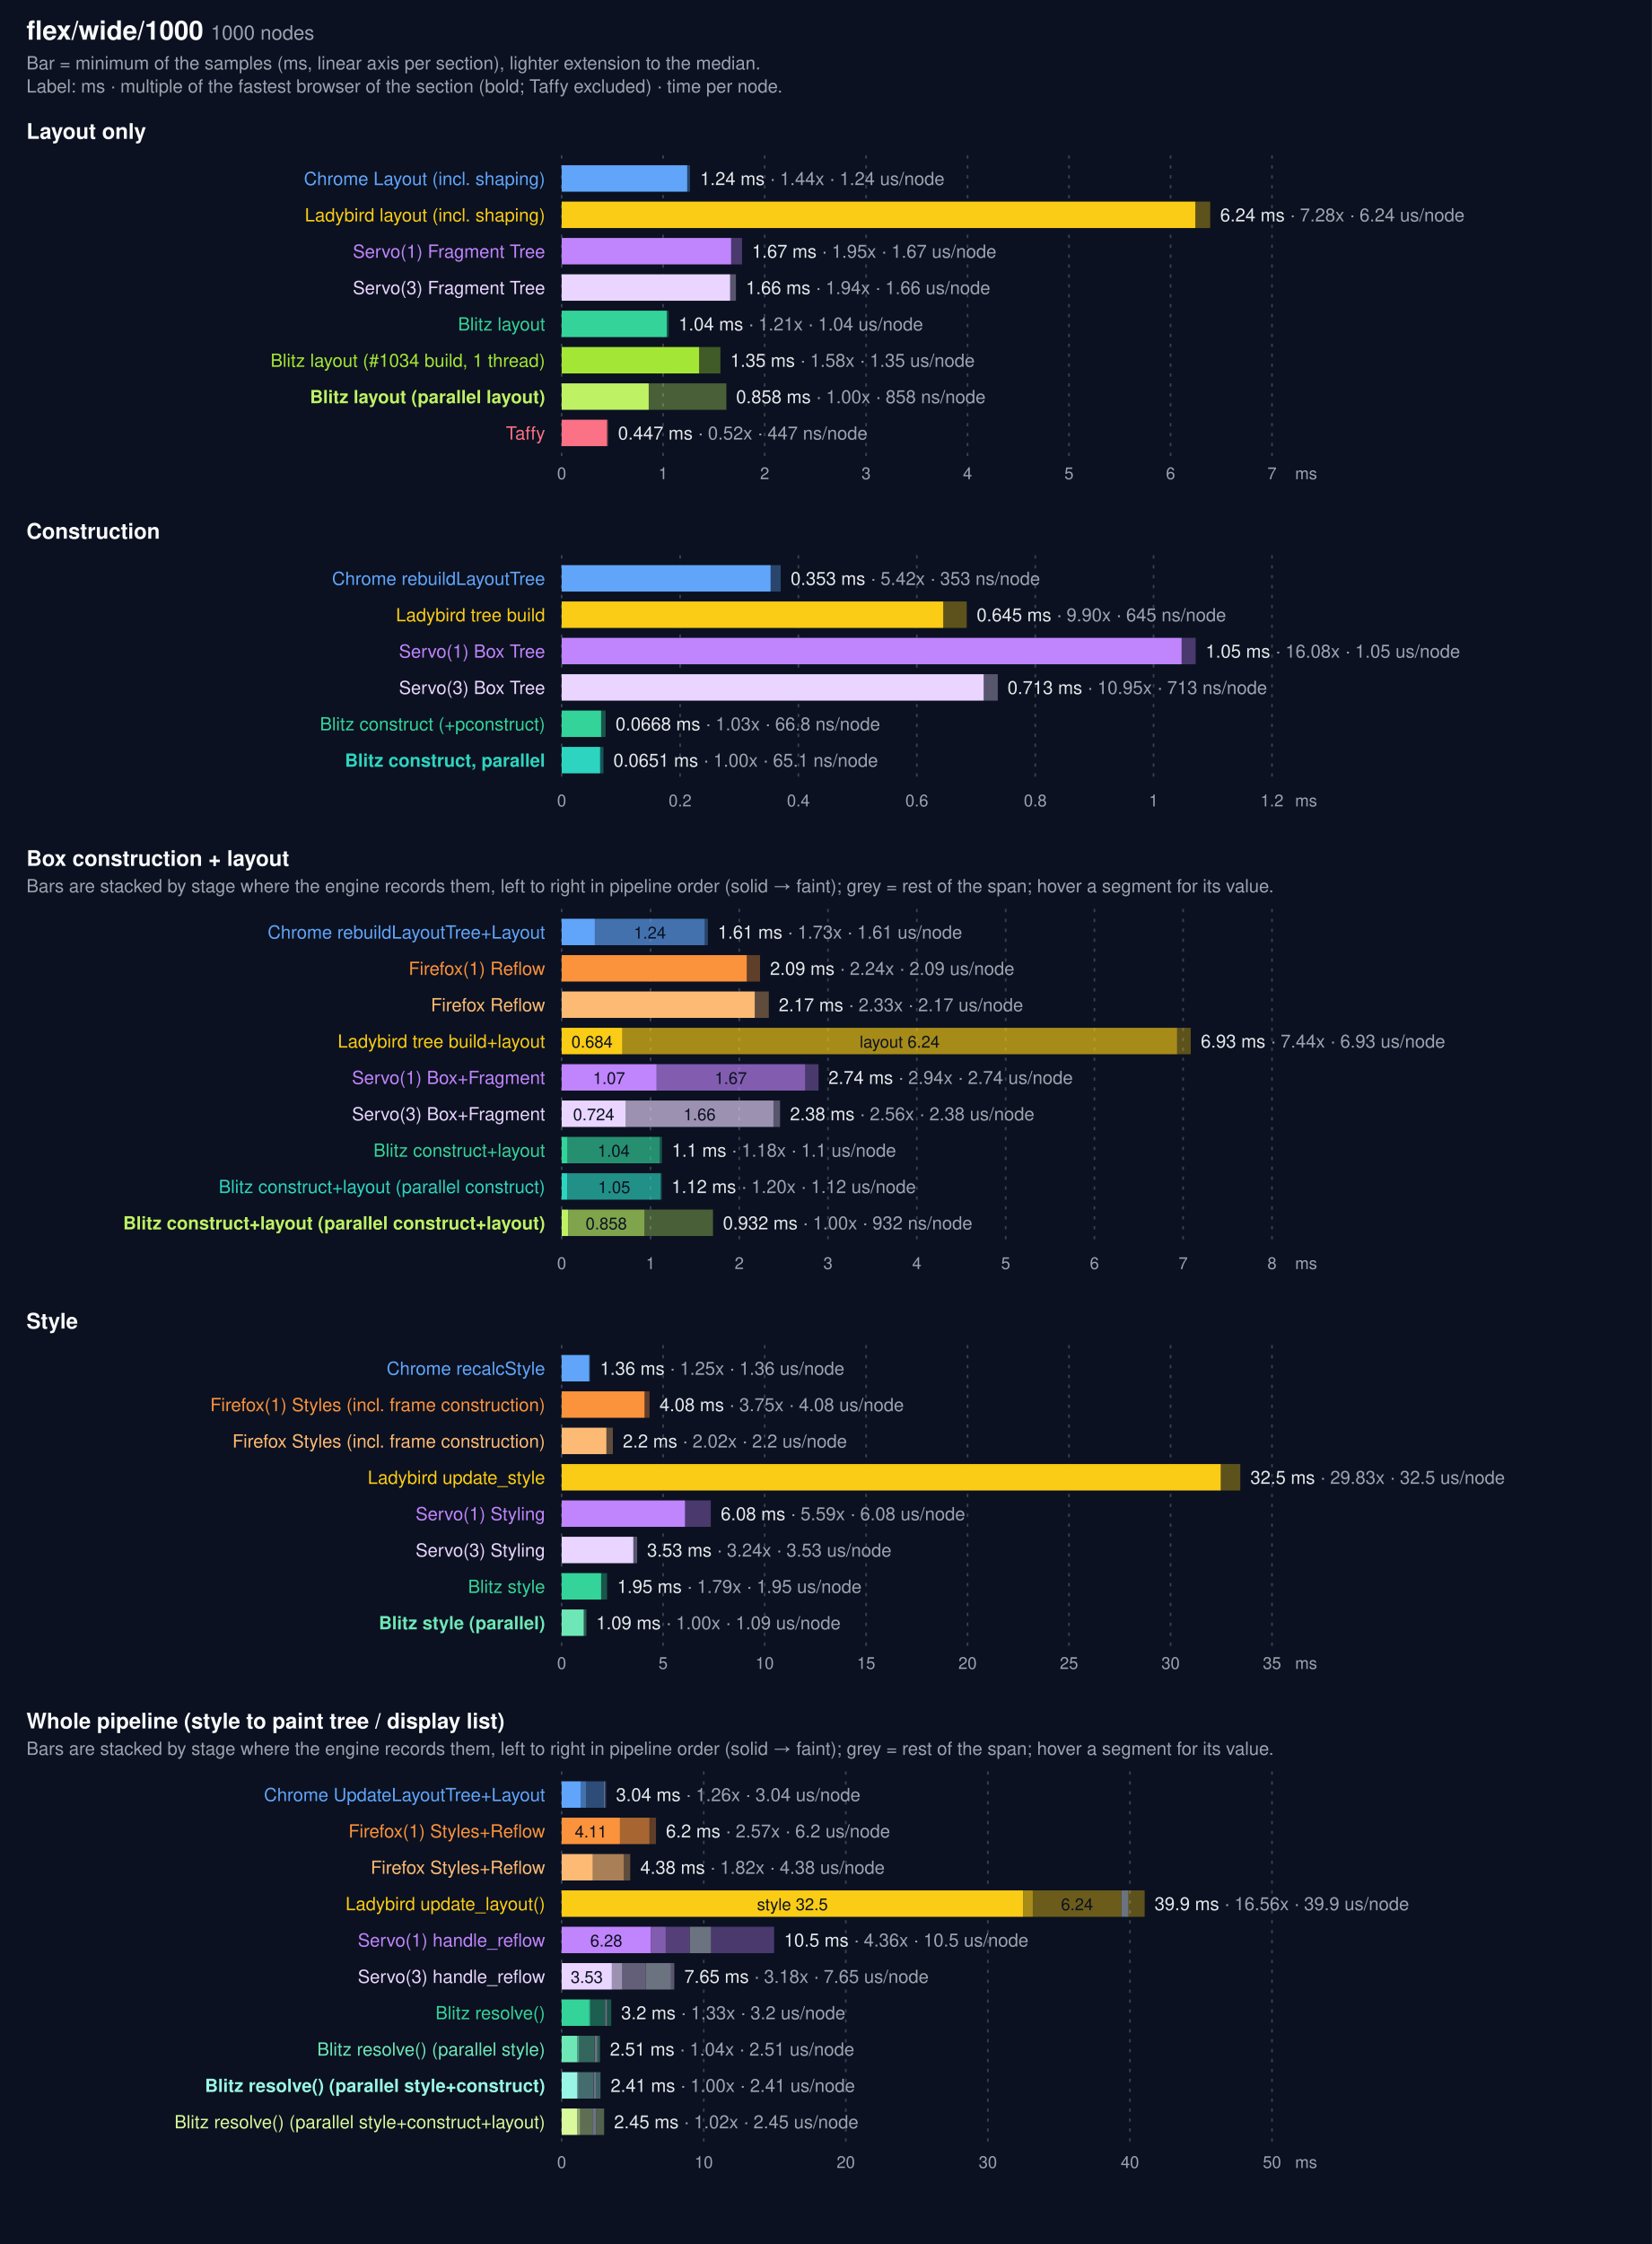
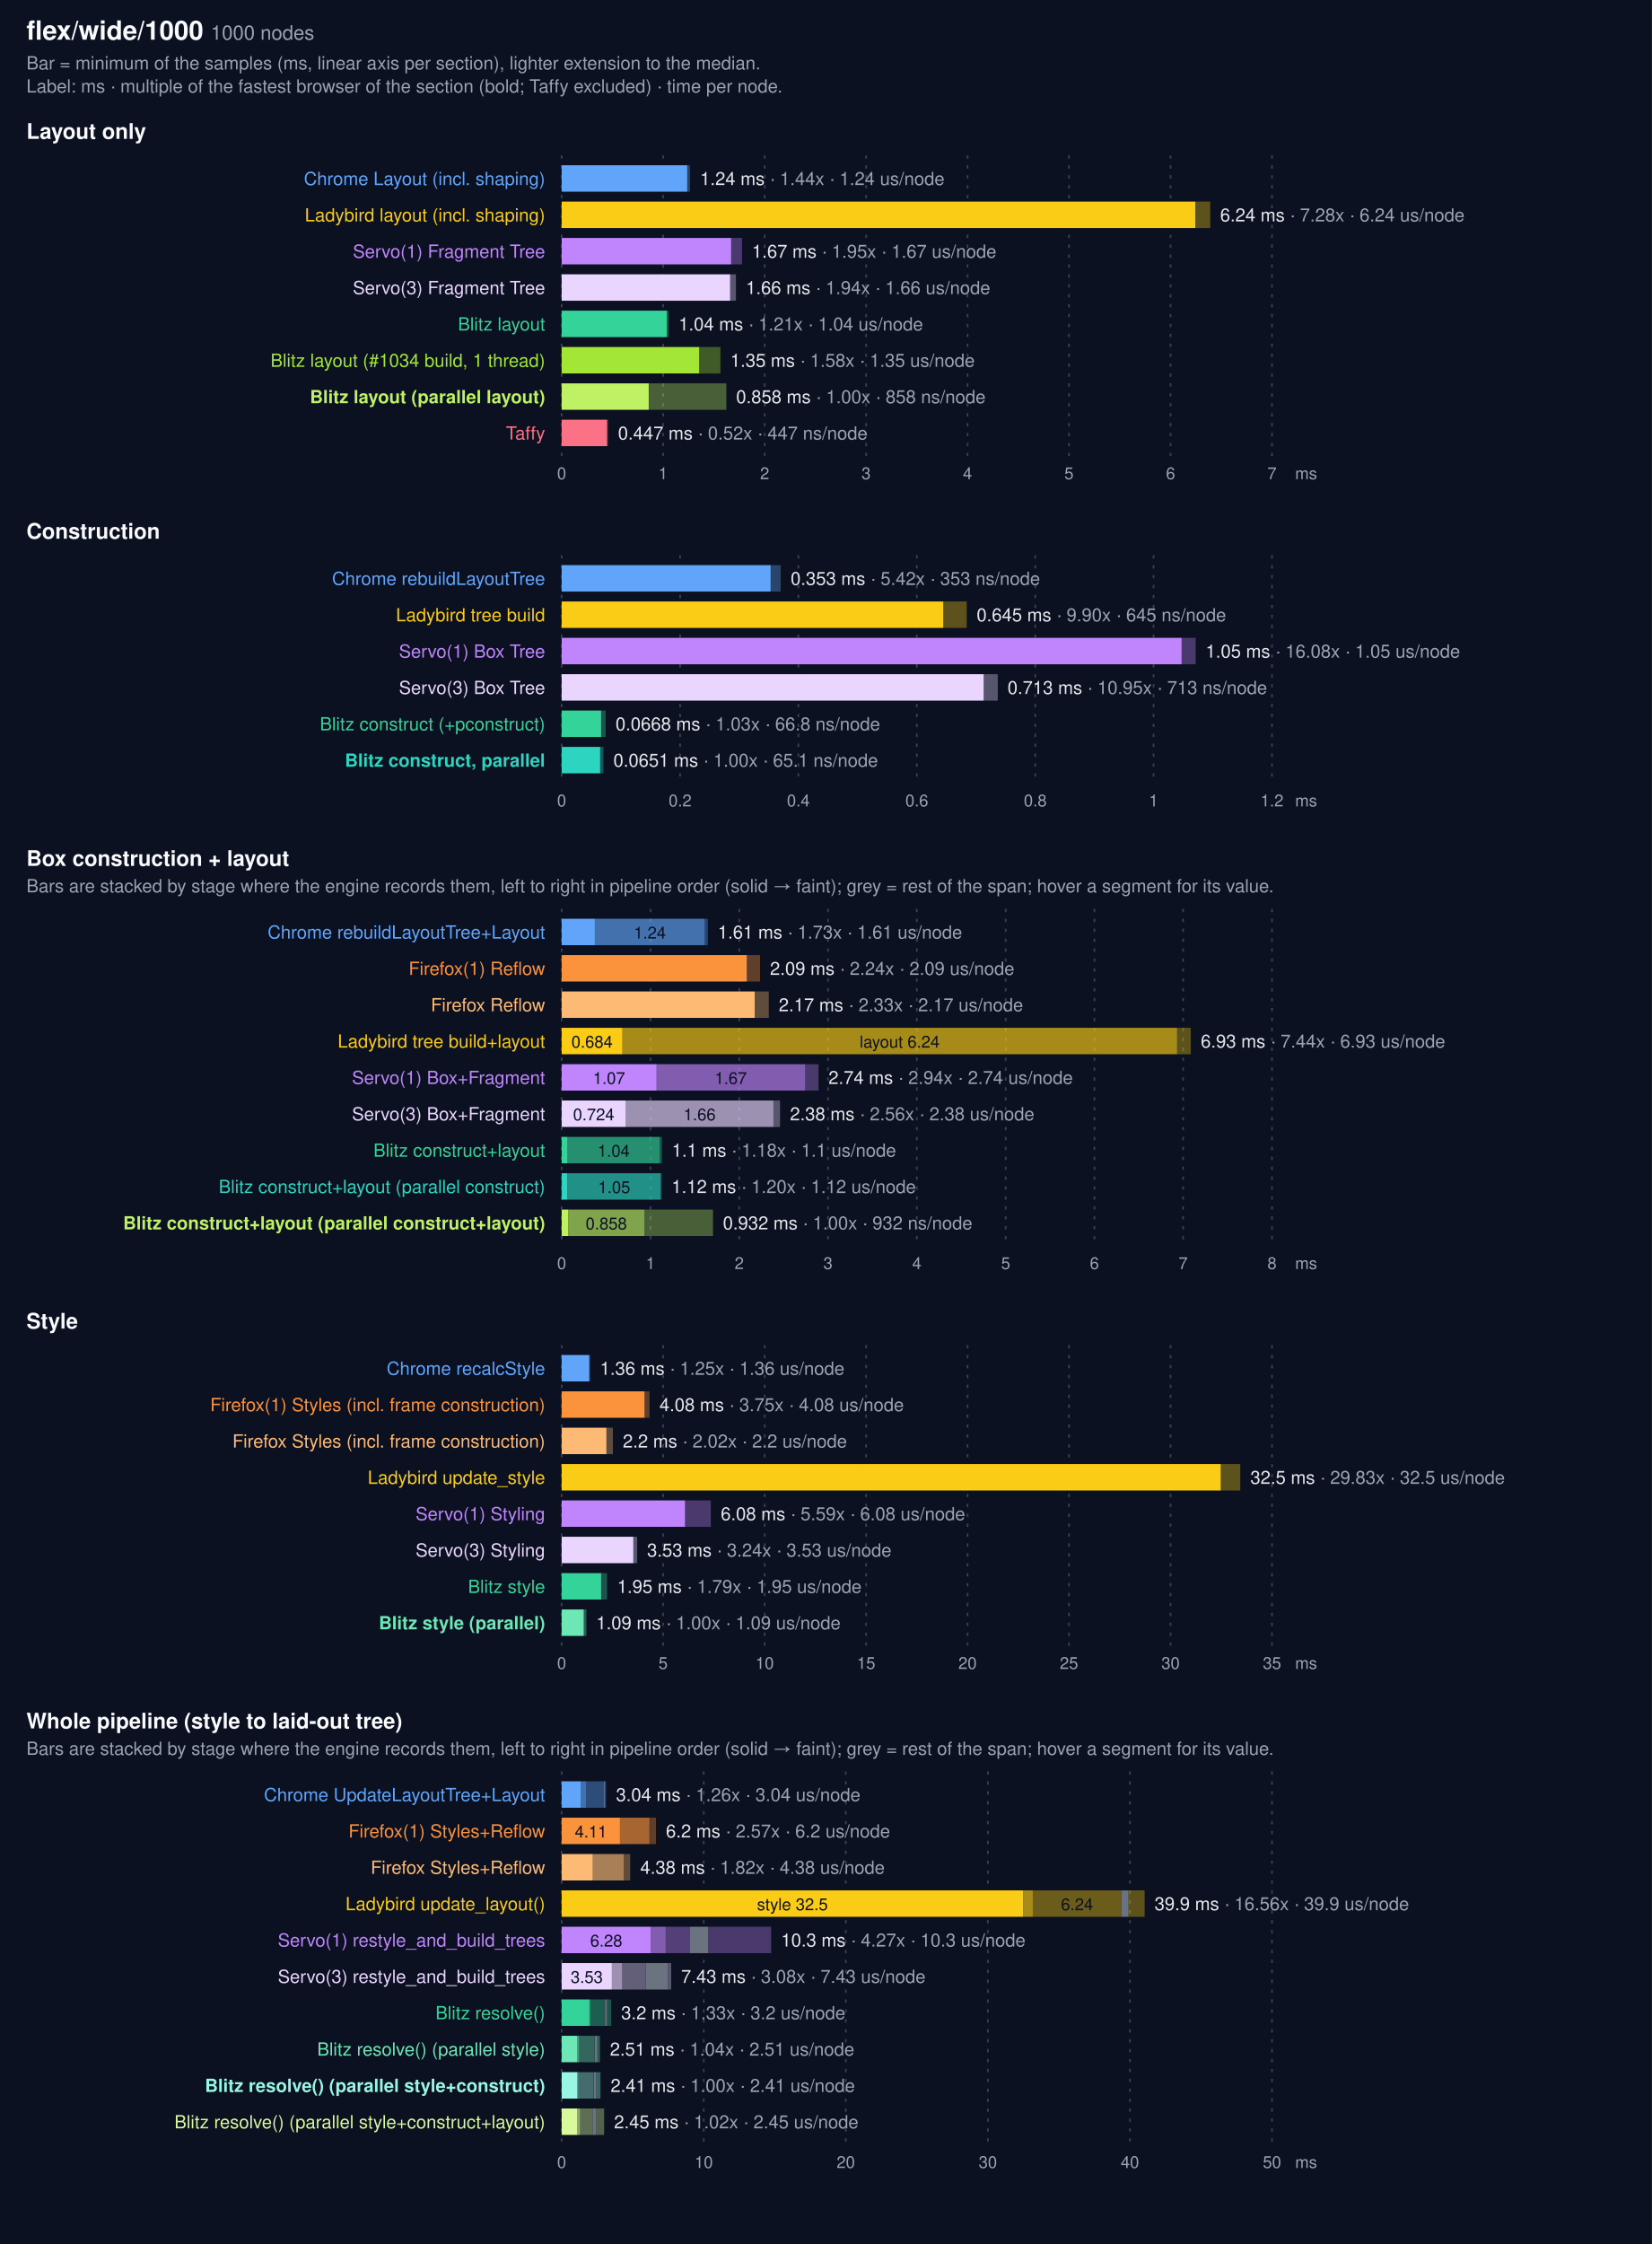
<svg xmlns="http://www.w3.org/2000/svg" width="1000" height="1358" viewBox="0 0 1000 1358" font-family="system-ui, -apple-system, Segoe UI, Helvetica, Arial, sans-serif">
  <rect width="1000" height="1358" fill="#0b1120" />
  <text x="16" y="24" fill="#f9fafb" font-size="16" font-weight="600">flex/wide/1000 <tspan fill="#9ca3af" font-size="12" font-weight="400">1000 nodes</tspan>
  </text>
  <text x="16" y="42" fill="#9ca3af" font-size="11">Bar = minimum of the samples (ms, linear axis per section), lighter extension to the median.</text>
  <text x="16" y="56" fill="#9ca3af" font-size="11">Label: ms · multiple of the fastest browser of the section (bold; Taffy excluded) · time per node.</text>
  <text x="16" y="84" fill="#f9fafb" font-size="13" font-weight="600">Layout only</text>
  <line x1="340.0" x2="340.0" y1="94" y2="276" stroke="#374151" stroke-dasharray="2 4" />
  <text x="340.0" y="290" fill="#9ca3af" font-size="10" text-anchor="middle">0</text>
  <line x1="401.4" x2="401.4" y1="94" y2="276" stroke="#374151" stroke-dasharray="2 4" />
  <text x="401.4" y="290" fill="#9ca3af" font-size="10" text-anchor="middle">1</text>
  <line x1="462.9" x2="462.9" y1="94" y2="276" stroke="#374151" stroke-dasharray="2 4" />
  <text x="462.9" y="290" fill="#9ca3af" font-size="10" text-anchor="middle">2</text>
  <line x1="524.3" x2="524.3" y1="94" y2="276" stroke="#374151" stroke-dasharray="2 4" />
  <text x="524.3" y="290" fill="#9ca3af" font-size="10" text-anchor="middle">3</text>
  <line x1="585.7" x2="585.7" y1="94" y2="276" stroke="#374151" stroke-dasharray="2 4" />
  <text x="585.7" y="290" fill="#9ca3af" font-size="10" text-anchor="middle">4</text>
  <line x1="647.1" x2="647.1" y1="94" y2="276" stroke="#374151" stroke-dasharray="2 4" />
  <text x="647.1" y="290" fill="#9ca3af" font-size="10" text-anchor="middle">5</text>
  <line x1="708.6" x2="708.6" y1="94" y2="276" stroke="#374151" stroke-dasharray="2 4" />
  <text x="708.6" y="290" fill="#9ca3af" font-size="10" text-anchor="middle">6</text>
  <line x1="770.0" x2="770.0" y1="94" y2="276" stroke="#374151" stroke-dasharray="2 4" />
  <text x="770.0" y="290" fill="#9ca3af" font-size="10" text-anchor="middle">7</text>
  <text x="784" y="290" fill="#9ca3af" font-size="10">ms</text>
  <text x="330" y="112" fill="#60a5fa" font-size="11" text-anchor="end">Chrome Layout (incl. shaping)</text>
  <rect x="340" y="100" width="76.0" height="16" fill="#60a5fa" />
  <rect x="416.0" y="100" width="1.7" height="16" fill="#60a5fa" opacity="0.35" />
  <text x="423.8" y="112" fill="#e5e7eb" font-size="11">1.24 ms <tspan fill="#9ca3af">· 1.44x · 1.24 us/node</tspan>
  </text>
  <text x="330" y="134" fill="#facc15" font-size="11" text-anchor="end">Ladybird layout (incl. shaping)</text>
  <rect x="340" y="122" width="383.6" height="16" fill="#facc15" />
  <rect x="723.6" y="122" width="9.0" height="16" fill="#facc15" opacity="0.35" />
  <text x="738.6" y="134" fill="#e5e7eb" font-size="11">6.24 ms <tspan fill="#9ca3af">· 7.28x · 6.24 us/node</tspan>
  </text>
  <text x="330" y="156" fill="#c084fc" font-size="11" text-anchor="end">Servo(1) Fragment Tree</text>
  <rect x="340" y="144" width="102.6" height="16" fill="#c084fc" />
  <rect x="442.6" y="144" width="6.6" height="16" fill="#c084fc" opacity="0.35" />
  <text x="455.2" y="156" fill="#e5e7eb" font-size="11">1.67 ms <tspan fill="#9ca3af">· 1.95x · 1.67 us/node</tspan>
  </text>
  <text x="330" y="178" fill="#e9d5ff" font-size="11" text-anchor="end">Servo(3) Fragment Tree</text>
  <rect x="340" y="166" width="102.0" height="16" fill="#e9d5ff" />
  <rect x="442.0" y="166" width="3.5" height="16" fill="#e9d5ff" opacity="0.35" />
  <text x="451.5" y="178" fill="#e5e7eb" font-size="11">1.66 ms <tspan fill="#9ca3af">· 1.94x · 1.66 us/node</tspan>
  </text>
  <text x="330" y="200" fill="#34d399" font-size="11" text-anchor="end">Blitz layout</text>
  <rect x="340" y="188" width="63.6" height="16" fill="#34d399" />
  <rect x="403.6" y="188" width="1.2" height="16" fill="#34d399" opacity="0.35" />
  <text x="410.8" y="200" fill="#e5e7eb" font-size="11">1.04 ms <tspan fill="#9ca3af">· 1.21x · 1.04 us/node</tspan>
  </text>
  <text x="330" y="222" fill="#a3e635" font-size="11" text-anchor="end">Blitz layout (#1034 build, 1 thread)</text>
  <rect x="340" y="210" width="83.2" height="16" fill="#a3e635" />
  <rect x="423.2" y="210" width="12.9" height="16" fill="#a3e635" opacity="0.35" />
  <text x="442.1" y="222" fill="#e5e7eb" font-size="11">1.35 ms <tspan fill="#9ca3af">· 1.58x · 1.35 us/node</tspan>
  </text>
  <text x="330" y="244" fill="#bef264" font-size="11" text-anchor="end" font-weight="700">Blitz layout (parallel layout)</text>
  <rect x="340" y="232" width="52.7" height="16" fill="#bef264" />
  <rect x="392.7" y="232" width="47.0" height="16" fill="#bef264" opacity="0.35" />
  <text x="445.6" y="244" fill="#e5e7eb" font-size="11">0.858 ms <tspan fill="#9ca3af">· 1.00x · 858 ns/node</tspan>
  </text>
  <text x="330" y="266" fill="#fb7185" font-size="11" text-anchor="end">Taffy</text>
  <rect x="340" y="254" width="27.5" height="16" fill="#fb7185" />
  <rect x="367.5" y="254" width="0.6" height="16" fill="#fb7185" opacity="0.35" />
  <text x="374.1" y="266" fill="#e5e7eb" font-size="11">0.447 ms <tspan fill="#9ca3af">· 0.52x · 447 ns/node</tspan>
  </text>
  <text x="16" y="326" fill="#f9fafb" font-size="13" font-weight="600">Construction</text>
  <line x1="340.0" x2="340.0" y1="336" y2="474" stroke="#374151" stroke-dasharray="2 4" />
  <text x="340.0" y="488" fill="#9ca3af" font-size="10" text-anchor="middle">0</text>
  <line x1="411.7" x2="411.7" y1="336" y2="474" stroke="#374151" stroke-dasharray="2 4" />
  <text x="411.7" y="488" fill="#9ca3af" font-size="10" text-anchor="middle">0.2</text>
  <line x1="483.3" x2="483.3" y1="336" y2="474" stroke="#374151" stroke-dasharray="2 4" />
  <text x="483.3" y="488" fill="#9ca3af" font-size="10" text-anchor="middle">0.4</text>
  <line x1="555.0" x2="555.0" y1="336" y2="474" stroke="#374151" stroke-dasharray="2 4" />
  <text x="555.0" y="488" fill="#9ca3af" font-size="10" text-anchor="middle">0.6</text>
  <line x1="626.7" x2="626.7" y1="336" y2="474" stroke="#374151" stroke-dasharray="2 4" />
  <text x="626.7" y="488" fill="#9ca3af" font-size="10" text-anchor="middle">0.8</text>
  <line x1="698.3" x2="698.3" y1="336" y2="474" stroke="#374151" stroke-dasharray="2 4" />
  <text x="698.3" y="488" fill="#9ca3af" font-size="10" text-anchor="middle">1</text>
  <line x1="770.0" x2="770.0" y1="336" y2="474" stroke="#374151" stroke-dasharray="2 4" />
  <text x="770.0" y="488" fill="#9ca3af" font-size="10" text-anchor="middle">1.2</text>
  <text x="784" y="488" fill="#9ca3af" font-size="10">ms</text>
  <text x="330" y="354" fill="#60a5fa" font-size="11" text-anchor="end">Chrome rebuildLayoutTree</text>
  <rect x="340" y="342" width="126.5" height="16" fill="#60a5fa" />
  <rect x="466.5" y="342" width="6.1" height="16" fill="#60a5fa" opacity="0.35" />
  <text x="478.6" y="354" fill="#e5e7eb" font-size="11">0.353 ms <tspan fill="#9ca3af">· 5.42x · 353 ns/node</tspan>
  </text>
  <text x="330" y="376" fill="#facc15" font-size="11" text-anchor="end">Ladybird tree build</text>
  <rect x="340" y="364" width="231.0" height="16" fill="#facc15" />
  <rect x="571.0" y="364" width="14.2" height="16" fill="#facc15" opacity="0.35" />
  <text x="591.2" y="376" fill="#e5e7eb" font-size="11">0.645 ms <tspan fill="#9ca3af">· 9.90x · 645 ns/node</tspan>
  </text>
  <text x="330" y="398" fill="#c084fc" font-size="11" text-anchor="end">Servo(1) Box Tree</text>
  <rect x="340" y="386" width="375.3" height="16" fill="#c084fc" />
  <rect x="715.3" y="386" width="8.5" height="16" fill="#c084fc" opacity="0.35" />
  <text x="729.8" y="398" fill="#e5e7eb" font-size="11">1.05 ms <tspan fill="#9ca3af">· 16.08x · 1.05 us/node</tspan>
  </text>
  <text x="330" y="420" fill="#e9d5ff" font-size="11" text-anchor="end">Servo(3) Box Tree</text>
  <rect x="340" y="408" width="255.5" height="16" fill="#e9d5ff" />
  <rect x="595.5" y="408" width="8.5" height="16" fill="#e9d5ff" opacity="0.35" />
  <text x="609.9" y="420" fill="#e5e7eb" font-size="11">0.713 ms <tspan fill="#9ca3af">· 10.95x · 713 ns/node</tspan>
  </text>
  <text x="330" y="442" fill="#34d399" font-size="11" text-anchor="end">Blitz construct (+pconstruct)</text>
  <rect x="340" y="430" width="23.9" height="16" fill="#34d399" />
  <rect x="363.9" y="430" width="2.7" height="16" fill="#34d399" opacity="0.35" />
  <text x="372.6" y="442" fill="#e5e7eb" font-size="11">0.0668 ms <tspan fill="#9ca3af">· 1.03x · 66.8 ns/node</tspan>
  </text>
  <text x="330" y="464" fill="#2dd4bf" font-size="11" text-anchor="end" font-weight="700">Blitz construct, parallel</text>
  <rect x="340" y="452" width="23.3" height="16" fill="#2dd4bf" />
  <rect x="363.3" y="452" width="2.0" height="16" fill="#2dd4bf" opacity="0.35" />
  <text x="371.3" y="464" fill="#e5e7eb" font-size="11">0.0651 ms <tspan fill="#9ca3af">· 1.00x · 65.1 ns/node</tspan>
  </text>
  <text x="16" y="524" fill="#f9fafb" font-size="13" font-weight="600">Box construction + layout</text>
  <text x="16" y="540" fill="#9ca3af" font-size="11">Bars are stacked by stage where the engine records them, left to right in pipeline order (solid → faint); grey = rest of the span; hover a segment for its value.</text>
  <line x1="340.0" x2="340.0" y1="550" y2="754" stroke="#374151" stroke-dasharray="2 4" />
  <text x="340.0" y="768" fill="#9ca3af" font-size="10" text-anchor="middle">0</text>
  <line x1="393.8" x2="393.8" y1="550" y2="754" stroke="#374151" stroke-dasharray="2 4" />
  <text x="393.8" y="768" fill="#9ca3af" font-size="10" text-anchor="middle">1</text>
  <line x1="447.5" x2="447.5" y1="550" y2="754" stroke="#374151" stroke-dasharray="2 4" />
  <text x="447.5" y="768" fill="#9ca3af" font-size="10" text-anchor="middle">2</text>
  <line x1="501.2" x2="501.2" y1="550" y2="754" stroke="#374151" stroke-dasharray="2 4" />
  <text x="501.2" y="768" fill="#9ca3af" font-size="10" text-anchor="middle">3</text>
  <line x1="555.0" x2="555.0" y1="550" y2="754" stroke="#374151" stroke-dasharray="2 4" />
  <text x="555.0" y="768" fill="#9ca3af" font-size="10" text-anchor="middle">4</text>
  <line x1="608.8" x2="608.8" y1="550" y2="754" stroke="#374151" stroke-dasharray="2 4" />
  <text x="608.8" y="768" fill="#9ca3af" font-size="10" text-anchor="middle">5</text>
  <line x1="662.5" x2="662.5" y1="550" y2="754" stroke="#374151" stroke-dasharray="2 4" />
  <text x="662.5" y="768" fill="#9ca3af" font-size="10" text-anchor="middle">6</text>
  <line x1="716.2" x2="716.2" y1="550" y2="754" stroke="#374151" stroke-dasharray="2 4" />
  <text x="716.2" y="768" fill="#9ca3af" font-size="10" text-anchor="middle">7</text>
  <line x1="770.0" x2="770.0" y1="550" y2="754" stroke="#374151" stroke-dasharray="2 4" />
  <text x="770.0" y="768" fill="#9ca3af" font-size="10" text-anchor="middle">8</text>
  <text x="784" y="768" fill="#9ca3af" font-size="10">ms</text>
  <text x="330" y="568" fill="#60a5fa" font-size="11" text-anchor="end">Chrome rebuildLayoutTree+Layout</text>
  <rect x="340.0" y="556" width="20.1" height="16" fill="#60a5fa" opacity="1.0" />
  <rect x="360.1" y="556" width="66.5" height="16" fill="#60a5fa" opacity="0.65" />
  <text x="393.4" y="568" fill="#0b1120" font-size="10" text-anchor="middle">1.24</text>
  <rect x="426.6" y="556" width="1.9" height="16" fill="#60a5fa" opacity="0.35" />
  <text x="434.5" y="568" fill="#e5e7eb" font-size="11">1.61 ms <tspan fill="#9ca3af">· 1.73x · 1.61 us/node</tspan>
  </text>
  <text x="330" y="590" fill="#fb923c" font-size="11" text-anchor="end">Firefox(1) Reflow</text>
  <rect x="340" y="578" width="112.1" height="16" fill="#fb923c" />
  <rect x="452.1" y="578" width="8.0" height="16" fill="#fb923c" opacity="0.35" />
  <text x="466.1" y="590" fill="#e5e7eb" font-size="11">2.09 ms <tspan fill="#9ca3af">· 2.24x · 2.09 us/node</tspan>
  </text>
  <text x="330" y="612" fill="#fdba74" font-size="11" text-anchor="end">Firefox Reflow</text>
  <rect x="340" y="600" width="116.9" height="16" fill="#fdba74" />
  <rect x="456.9" y="600" width="8.5" height="16" fill="#fdba74" opacity="0.35" />
  <text x="471.4" y="612" fill="#e5e7eb" font-size="11">2.17 ms <tspan fill="#9ca3af">· 2.33x · 2.17 us/node</tspan>
  </text>
  <text x="330" y="634" fill="#facc15" font-size="11" text-anchor="end">Ladybird tree build+layout</text>
  <rect x="340.0" y="622" width="36.8" height="16" fill="#facc15" opacity="1.0" />
  <text x="358.4" y="634" fill="#0b1120" font-size="10" text-anchor="middle">0.684</text>
  <rect x="376.8" y="622" width="335.7" height="16" fill="#facc15" opacity="0.65" />
  <text x="544.6" y="634" fill="#0b1120" font-size="10" text-anchor="middle">layout 6.24</text>
  <rect x="712.4" y="622" width="8.4" height="16" fill="#facc15" opacity="0.35" />
  <text x="726.9" y="634" fill="#e5e7eb" font-size="11">6.93 ms <tspan fill="#9ca3af">· 7.44x · 6.93 us/node</tspan>
  </text>
  <text x="330" y="656" fill="#c084fc" font-size="11" text-anchor="end">Servo(1) Box+Fragment</text>
  <rect x="340.0" y="644" width="57.5" height="16" fill="#c084fc" opacity="1.0" />
  <text x="368.7" y="656" fill="#0b1120" font-size="10" text-anchor="middle">1.07</text>
  <rect x="397.5" y="644" width="89.8" height="16" fill="#c084fc" opacity="0.65" />
  <text x="442.4" y="656" fill="#0b1120" font-size="10" text-anchor="middle">1.67</text>
  <rect x="487.2" y="644" width="8.3" height="16" fill="#c084fc" opacity="0.35" />
  <text x="501.5" y="656" fill="#e5e7eb" font-size="11">2.74 ms <tspan fill="#9ca3af">· 2.94x · 2.74 us/node</tspan>
  </text>
  <text x="330" y="678" fill="#e9d5ff" font-size="11" text-anchor="end">Servo(3) Box+Fragment</text>
  <rect x="340.0" y="666" width="38.9" height="16" fill="#e9d5ff" opacity="1.0" />
  <text x="359.4" y="678" fill="#0b1120" font-size="10" text-anchor="middle">0.724</text>
  <rect x="378.9" y="666" width="89.3" height="16" fill="#e9d5ff" opacity="0.65" />
  <text x="423.5" y="678" fill="#0b1120" font-size="10" text-anchor="middle">1.66</text>
  <rect x="468.2" y="666" width="4.0" height="16" fill="#e9d5ff" opacity="0.35" />
  <text x="478.2" y="678" fill="#e5e7eb" font-size="11">2.38 ms <tspan fill="#9ca3af">· 2.56x · 2.38 us/node</tspan>
  </text>
  <text x="330" y="700" fill="#34d399" font-size="11" text-anchor="end">Blitz construct+layout</text>
  <rect x="340.0" y="688" width="3.6" height="16" fill="#34d399" opacity="1.0" />
  <rect x="343.6" y="688" width="55.7" height="16" fill="#34d399" opacity="0.65" />
  <text x="371.5" y="700" fill="#0b1120" font-size="10" text-anchor="middle">1.04</text>
  <rect x="399.3" y="688" width="1.4" height="16" fill="#34d399" opacity="0.35" />
  <text x="406.7" y="700" fill="#e5e7eb" font-size="11">1.1 ms <tspan fill="#9ca3af">· 1.18x · 1.1 us/node</tspan>
  </text>
  <text x="330" y="722" fill="#2dd4bf" font-size="11" text-anchor="end">Blitz construct+layout (parallel construct)</text>
  <rect x="340.0" y="710" width="3.5" height="16" fill="#2dd4bf" opacity="1.0" />
  <rect x="343.5" y="710" width="56.4" height="16" fill="#2dd4bf" opacity="0.65" />
  <text x="371.8" y="722" fill="#0b1120" font-size="10" text-anchor="middle">1.05</text>
  <rect x="400.0" y="710" width="0.6" height="16" fill="#2dd4bf" opacity="0.35" />
  <text x="406.5" y="722" fill="#e5e7eb" font-size="11">1.12 ms <tspan fill="#9ca3af">· 1.20x · 1.12 us/node</tspan>
  </text>
  <text x="330" y="744" fill="#bef264" font-size="11" text-anchor="end" font-weight="700">Blitz construct+layout (parallel construct+layout)</text>
  <rect x="340.0" y="732" width="4.0" height="16" fill="#bef264" opacity="1.0" />
  <rect x="344.0" y="732" width="46.1" height="16" fill="#bef264" opacity="0.65" />
  <text x="367.0" y="744" fill="#0b1120" font-size="10" text-anchor="middle">0.858</text>
  <rect x="390.1" y="732" width="41.5" height="16" fill="#bef264" opacity="0.35" />
  <text x="437.6" y="744" fill="#e5e7eb" font-size="11">0.932 ms <tspan fill="#9ca3af">· 1.00x · 932 ns/node</tspan>
  </text>
  <text x="16" y="804" fill="#f9fafb" font-size="13" font-weight="600">Style</text>
  <line x1="340.0" x2="340.0" y1="814" y2="996" stroke="#374151" stroke-dasharray="2 4" />
  <text x="340.0" y="1010" fill="#9ca3af" font-size="10" text-anchor="middle">0</text>
  <line x1="401.4" x2="401.4" y1="814" y2="996" stroke="#374151" stroke-dasharray="2 4" />
  <text x="401.4" y="1010" fill="#9ca3af" font-size="10" text-anchor="middle">5</text>
  <line x1="462.9" x2="462.9" y1="814" y2="996" stroke="#374151" stroke-dasharray="2 4" />
  <text x="462.9" y="1010" fill="#9ca3af" font-size="10" text-anchor="middle">10</text>
  <line x1="524.3" x2="524.3" y1="814" y2="996" stroke="#374151" stroke-dasharray="2 4" />
  <text x="524.3" y="1010" fill="#9ca3af" font-size="10" text-anchor="middle">15</text>
  <line x1="585.7" x2="585.7" y1="814" y2="996" stroke="#374151" stroke-dasharray="2 4" />
  <text x="585.7" y="1010" fill="#9ca3af" font-size="10" text-anchor="middle">20</text>
  <line x1="647.1" x2="647.1" y1="814" y2="996" stroke="#374151" stroke-dasharray="2 4" />
  <text x="647.1" y="1010" fill="#9ca3af" font-size="10" text-anchor="middle">25</text>
  <line x1="708.6" x2="708.6" y1="814" y2="996" stroke="#374151" stroke-dasharray="2 4" />
  <text x="708.6" y="1010" fill="#9ca3af" font-size="10" text-anchor="middle">30</text>
  <line x1="770.0" x2="770.0" y1="814" y2="996" stroke="#374151" stroke-dasharray="2 4" />
  <text x="770.0" y="1010" fill="#9ca3af" font-size="10" text-anchor="middle">35</text>
  <text x="784" y="1010" fill="#9ca3af" font-size="10">ms</text>
  <text x="330" y="832" fill="#60a5fa" font-size="11" text-anchor="end">Chrome recalcStyle</text>
  <rect x="340" y="820" width="16.7" height="16" fill="#60a5fa" />
  <rect x="356.7" y="820" width="0.5" height="16" fill="#60a5fa" opacity="0.35" />
  <text x="363.2" y="832" fill="#e5e7eb" font-size="11">1.36 ms <tspan fill="#9ca3af">· 1.25x · 1.36 us/node</tspan>
  </text>
  <text x="330" y="854" fill="#fb923c" font-size="11" text-anchor="end">Firefox(1) Styles (incl. frame construction)</text>
  <rect x="340" y="842" width="50.2" height="16" fill="#fb923c" />
  <rect x="390.2" y="842" width="3.0" height="16" fill="#fb923c" opacity="0.35" />
  <text x="399.2" y="854" fill="#e5e7eb" font-size="11">4.08 ms <tspan fill="#9ca3af">· 3.75x · 4.08 us/node</tspan>
  </text>
  <text x="330" y="876" fill="#fdba74" font-size="11" text-anchor="end">Firefox Styles (incl. frame construction)</text>
  <rect x="340" y="864" width="27.1" height="16" fill="#fdba74" />
  <rect x="367.1" y="864" width="3.9" height="16" fill="#fdba74" opacity="0.35" />
  <text x="377.0" y="876" fill="#e5e7eb" font-size="11">2.2 ms <tspan fill="#9ca3af">· 2.02x · 2.2 us/node</tspan>
  </text>
  <text x="330" y="898" fill="#facc15" font-size="11" text-anchor="end">Ladybird update_style</text>
  <rect x="340" y="886" width="399.0" height="16" fill="#facc15" />
  <rect x="739.0" y="886" width="11.8" height="16" fill="#facc15" opacity="0.35" />
  <text x="756.9" y="898" fill="#e5e7eb" font-size="11">32.5 ms <tspan fill="#9ca3af">· 29.83x · 32.5 us/node</tspan>
  </text>
  <text x="330" y="920" fill="#c084fc" font-size="11" text-anchor="end">Servo(1) Styling</text>
  <rect x="340" y="908" width="74.7" height="16" fill="#c084fc" />
  <rect x="414.7" y="908" width="15.6" height="16" fill="#c084fc" opacity="0.35" />
  <text x="436.3" y="920" fill="#e5e7eb" font-size="11">6.08 ms <tspan fill="#9ca3af">· 5.59x · 6.08 us/node</tspan>
  </text>
  <text x="330" y="942" fill="#e9d5ff" font-size="11" text-anchor="end">Servo(3) Styling</text>
  <rect x="340" y="930" width="43.4" height="16" fill="#e9d5ff" />
  <rect x="383.4" y="930" width="2.3" height="16" fill="#e9d5ff" opacity="0.35" />
  <text x="391.7" y="942" fill="#e5e7eb" font-size="11">3.53 ms <tspan fill="#9ca3af">· 3.24x · 3.53 us/node</tspan>
  </text>
  <text x="330" y="964" fill="#34d399" font-size="11" text-anchor="end">Blitz style</text>
  <rect x="340" y="952" width="23.9" height="16" fill="#34d399" />
  <rect x="363.9" y="952" width="3.6" height="16" fill="#34d399" opacity="0.35" />
  <text x="373.6" y="964" fill="#e5e7eb" font-size="11">1.95 ms <tspan fill="#9ca3af">· 1.79x · 1.95 us/node</tspan>
  </text>
  <text x="330" y="986" fill="#6ee7b7" font-size="11" text-anchor="end" font-weight="700">Blitz style (parallel)</text>
  <rect x="340" y="974" width="13.4" height="16" fill="#6ee7b7" />
  <rect x="353.4" y="974" width="1.6" height="16" fill="#6ee7b7" opacity="0.35" />
  <text x="360.9" y="986" fill="#e5e7eb" font-size="11">1.09 ms <tspan fill="#9ca3af">· 1.00x · 1.09 us/node</tspan>
  </text>
-   <text x="16" y="1046" fill="#f9fafb" font-size="13" font-weight="600">Whole pipeline (style to paint tree / display list)</text>
+   <text x="16" y="1046" fill="#f9fafb" font-size="13" font-weight="600">Whole pipeline (style to laid-out tree)</text>
  <text x="16" y="1062" fill="#9ca3af" font-size="11">Bars are stacked by stage where the engine records them, left to right in pipeline order (solid → faint); grey = rest of the span; hover a segment for its value.</text>
  <line x1="340.0" x2="340.0" y1="1072" y2="1298" stroke="#374151" stroke-dasharray="2 4" />
  <text x="340.0" y="1312" fill="#9ca3af" font-size="10" text-anchor="middle">0</text>
  <line x1="426.0" x2="426.0" y1="1072" y2="1298" stroke="#374151" stroke-dasharray="2 4" />
  <text x="426.0" y="1312" fill="#9ca3af" font-size="10" text-anchor="middle">10</text>
  <line x1="512.0" x2="512.0" y1="1072" y2="1298" stroke="#374151" stroke-dasharray="2 4" />
  <text x="512.0" y="1312" fill="#9ca3af" font-size="10" text-anchor="middle">20</text>
  <line x1="598.0" x2="598.0" y1="1072" y2="1298" stroke="#374151" stroke-dasharray="2 4" />
  <text x="598.0" y="1312" fill="#9ca3af" font-size="10" text-anchor="middle">30</text>
  <line x1="684.0" x2="684.0" y1="1072" y2="1298" stroke="#374151" stroke-dasharray="2 4" />
  <text x="684.0" y="1312" fill="#9ca3af" font-size="10" text-anchor="middle">40</text>
  <line x1="770.0" x2="770.0" y1="1072" y2="1298" stroke="#374151" stroke-dasharray="2 4" />
  <text x="770.0" y="1312" fill="#9ca3af" font-size="10" text-anchor="middle">50</text>
  <text x="784" y="1312" fill="#9ca3af" font-size="10">ms</text>
  <text x="330" y="1090" fill="#60a5fa" font-size="11" text-anchor="end">Chrome UpdateLayoutTree+Layout</text>
  <rect x="340.0" y="1078" width="11.7" height="16" fill="#60a5fa" opacity="1.0" />
  <rect x="351.7" y="1078" width="3.1" height="16" fill="#60a5fa" opacity="0.65" />
  <rect x="354.8" y="1078" width="10.8" height="16" fill="#60a5fa" opacity="0.4" />
  <rect x="365.6" y="1078" width="0.6" height="16" fill="#6b7280" opacity="1.0" />
  <rect x="366.2" y="1078" width="0.7" height="16" fill="#60a5fa" opacity="0.35" />
  <text x="372.9" y="1090" fill="#e5e7eb" font-size="11">3.04 ms <tspan fill="#9ca3af">· 1.26x · 3.04 us/node</tspan>
  </text>
  <text x="330" y="1112" fill="#fb923c" font-size="11" text-anchor="end">Firefox(1) Styles+Reflow</text>
  <rect x="340.0" y="1100" width="35.3" height="16" fill="#fb923c" opacity="1.0" />
  <text x="357.7" y="1112" fill="#0b1120" font-size="10" text-anchor="middle">4.11</text>
  <rect x="375.3" y="1100" width="17.9" height="16" fill="#fb923c" opacity="0.65" />
  <rect x="393.3" y="1100" width="3.8" height="16" fill="#fb923c" opacity="0.35" />
  <text x="403.1" y="1112" fill="#e5e7eb" font-size="11">6.2 ms <tspan fill="#9ca3af">· 2.57x · 6.2 us/node</tspan>
  </text>
  <text x="330" y="1134" fill="#fdba74" font-size="11" text-anchor="end">Firefox Styles+Reflow</text>
  <rect x="340.0" y="1122" width="18.9" height="16" fill="#fdba74" opacity="1.0" />
  <rect x="358.9" y="1122" width="18.7" height="16" fill="#fdba74" opacity="0.65" />
  <rect x="377.6" y="1122" width="3.9" height="16" fill="#fdba74" opacity="0.35" />
  <text x="387.6" y="1134" fill="#e5e7eb" font-size="11">4.38 ms <tspan fill="#9ca3af">· 1.82x · 4.38 us/node</tspan>
  </text>
  <text x="330" y="1156" fill="#facc15" font-size="11" text-anchor="end">Ladybird update_layout()</text>
  <rect x="340.0" y="1144" width="279.3" height="16" fill="#facc15" opacity="1.0" />
  <text x="479.7" y="1156" fill="#0b1120" font-size="10" text-anchor="middle">style 32.5</text>
  <rect x="619.3" y="1144" width="5.9" height="16" fill="#facc15" opacity="0.65" />
  <rect x="625.2" y="1144" width="53.7" height="16" fill="#facc15" opacity="0.4" />
  <text x="652.0" y="1156" fill="#0b1120" font-size="10" text-anchor="middle">6.24</text>
  <rect x="678.9" y="1144" width="4.2" height="16" fill="#6b7280" opacity="1.0" />
  <rect x="683.1" y="1144" width="9.8" height="16" fill="#facc15" opacity="0.35" />
  <text x="698.9" y="1156" fill="#e5e7eb" font-size="11">39.9 ms <tspan fill="#9ca3af">· 16.56x · 39.9 us/node</tspan>
  </text>
-   <text x="330" y="1178" fill="#c084fc" font-size="11" text-anchor="end">Servo(1) handle_reflow</text>
+   <text x="330" y="1178" fill="#c084fc" font-size="11" text-anchor="end">Servo(1) restyle_and_build_trees</text>
  <rect x="340.0" y="1166" width="54.0" height="16" fill="#c084fc" opacity="1.0" />
  <text x="367.0" y="1178" fill="#0b1120" font-size="10" text-anchor="middle">6.28</text>
  <rect x="394.0" y="1166" width="9.0" height="16" fill="#c084fc" opacity="0.65" />
  <rect x="403.0" y="1166" width="14.6" height="16" fill="#c084fc" opacity="0.4" />
-   <rect x="417.6" y="1166" width="12.8" height="16" fill="#6b7280" opacity="1.0" />
-   <rect x="430.4" y="1166" width="38.2" height="16" fill="#c084fc" opacity="0.35" />
-   <text x="474.6" y="1178" fill="#e5e7eb" font-size="11">10.5 ms <tspan fill="#9ca3af">· 4.36x · 10.5 us/node</tspan>
-   </text>
-   <text x="330" y="1200" fill="#e9d5ff" font-size="11" text-anchor="end">Servo(3) handle_reflow</text>
+   <rect x="417.6" y="1166" width="11.0" height="16" fill="#6b7280" opacity="1.0" />
+   <rect x="428.6" y="1166" width="38.2" height="16" fill="#c084fc" opacity="0.35" />
+   <text x="472.8" y="1178" fill="#e5e7eb" font-size="11">10.3 ms <tspan fill="#9ca3af">· 4.27x · 10.3 us/node</tspan>
+   </text>
+   <text x="330" y="1200" fill="#e9d5ff" font-size="11" text-anchor="end">Servo(3) restyle_and_build_trees</text>
  <rect x="340.0" y="1188" width="30.4" height="16" fill="#e9d5ff" opacity="1.0" />
  <text x="355.2" y="1200" fill="#0b1120" font-size="10" text-anchor="middle">3.53</text>
  <rect x="370.4" y="1188" width="6.2" height="16" fill="#e9d5ff" opacity="0.65" />
  <rect x="376.6" y="1188" width="14.3" height="16" fill="#e9d5ff" opacity="0.4" />
-   <rect x="390.9" y="1188" width="15.0" height="16" fill="#6b7280" opacity="1.0" />
-   <rect x="405.8" y="1188" width="2.4" height="16" fill="#e9d5ff" opacity="0.35" />
-   <text x="414.2" y="1200" fill="#e5e7eb" font-size="11">7.65 ms <tspan fill="#9ca3af">· 3.18x · 7.65 us/node</tspan>
+   <rect x="390.9" y="1188" width="13.1" height="16" fill="#6b7280" opacity="1.0" />
+   <rect x="403.9" y="1188" width="2.4" height="16" fill="#e9d5ff" opacity="0.35" />
+   <text x="412.3" y="1200" fill="#e5e7eb" font-size="11">7.43 ms <tspan fill="#9ca3af">· 3.08x · 7.43 us/node</tspan>
  </text>
  <text x="330" y="1222" fill="#34d399" font-size="11" text-anchor="end">Blitz resolve()</text>
  <rect x="340.0" y="1210" width="16.8" height="16" fill="#34d399" opacity="1.0" />
  <rect x="356.8" y="1210" width="0.6" height="16" fill="#34d399" opacity="0.65" />
  <rect x="357.3" y="1210" width="9.0" height="16" fill="#34d399" opacity="0.4" />
  <rect x="366.3" y="1210" width="1.2" height="16" fill="#6b7280" opacity="1.0" />
  <rect x="367.6" y="1210" width="2.4" height="16" fill="#34d399" opacity="0.35" />
  <text x="376.0" y="1222" fill="#e5e7eb" font-size="11">3.2 ms <tspan fill="#9ca3af">· 1.33x · 3.2 us/node</tspan>
  </text>
  <text x="330" y="1244" fill="#6ee7b7" font-size="11" text-anchor="end">Blitz resolve() (parallel style)</text>
  <rect x="340.0" y="1232" width="9.5" height="16" fill="#6ee7b7" opacity="1.0" />
  <rect x="349.5" y="1232" width="1.1" height="16" fill="#6ee7b7" opacity="0.65" />
  <rect x="350.6" y="1232" width="9.4" height="16" fill="#6ee7b7" opacity="0.4" />
  <rect x="360.1" y="1232" width="1.5" height="16" fill="#6b7280" opacity="1.0" />
  <rect x="361.6" y="1232" width="1.6" height="16" fill="#6ee7b7" opacity="0.35" />
  <text x="369.2" y="1244" fill="#e5e7eb" font-size="11">2.51 ms <tspan fill="#9ca3af">· 1.04x · 2.51 us/node</tspan>
  </text>
  <text x="330" y="1266" fill="#99f6e4" font-size="11" text-anchor="end" font-weight="700">Blitz resolve() (parallel style+construct)</text>
  <rect x="340.0" y="1254" width="9.4" height="16" fill="#99f6e4" opacity="1.0" />
  <rect x="349.4" y="1254" width="0.7" height="16" fill="#99f6e4" opacity="0.65" />
  <rect x="350.1" y="1254" width="9.2" height="16" fill="#99f6e4" opacity="0.4" />
  <rect x="359.4" y="1254" width="1.3" height="16" fill="#6b7280" opacity="1.0" />
  <rect x="360.7" y="1254" width="2.8" height="16" fill="#99f6e4" opacity="0.35" />
  <text x="369.6" y="1266" fill="#e5e7eb" font-size="11">2.41 ms <tspan fill="#9ca3af">· 1.00x · 2.41 us/node</tspan>
  </text>
  <text x="330" y="1288" fill="#d9f99d" font-size="11" text-anchor="end">Blitz resolve() (parallel style+construct+layout)</text>
  <rect x="340.0" y="1276" width="9.5" height="16" fill="#d9f99d" opacity="1.0" />
  <rect x="349.5" y="1276" width="1.7" height="16" fill="#d9f99d" opacity="0.65" />
  <rect x="351.2" y="1276" width="7.7" height="16" fill="#d9f99d" opacity="0.4" />
  <rect x="358.8" y="1276" width="2.2" height="16" fill="#6b7280" opacity="1.0" />
  <rect x="361.1" y="1276" width="4.6" height="16" fill="#d9f99d" opacity="0.35" />
  <text x="371.7" y="1288" fill="#e5e7eb" font-size="11">2.45 ms <tspan fill="#9ca3af">· 1.02x · 2.45 us/node</tspan>
  </text>
</svg>
